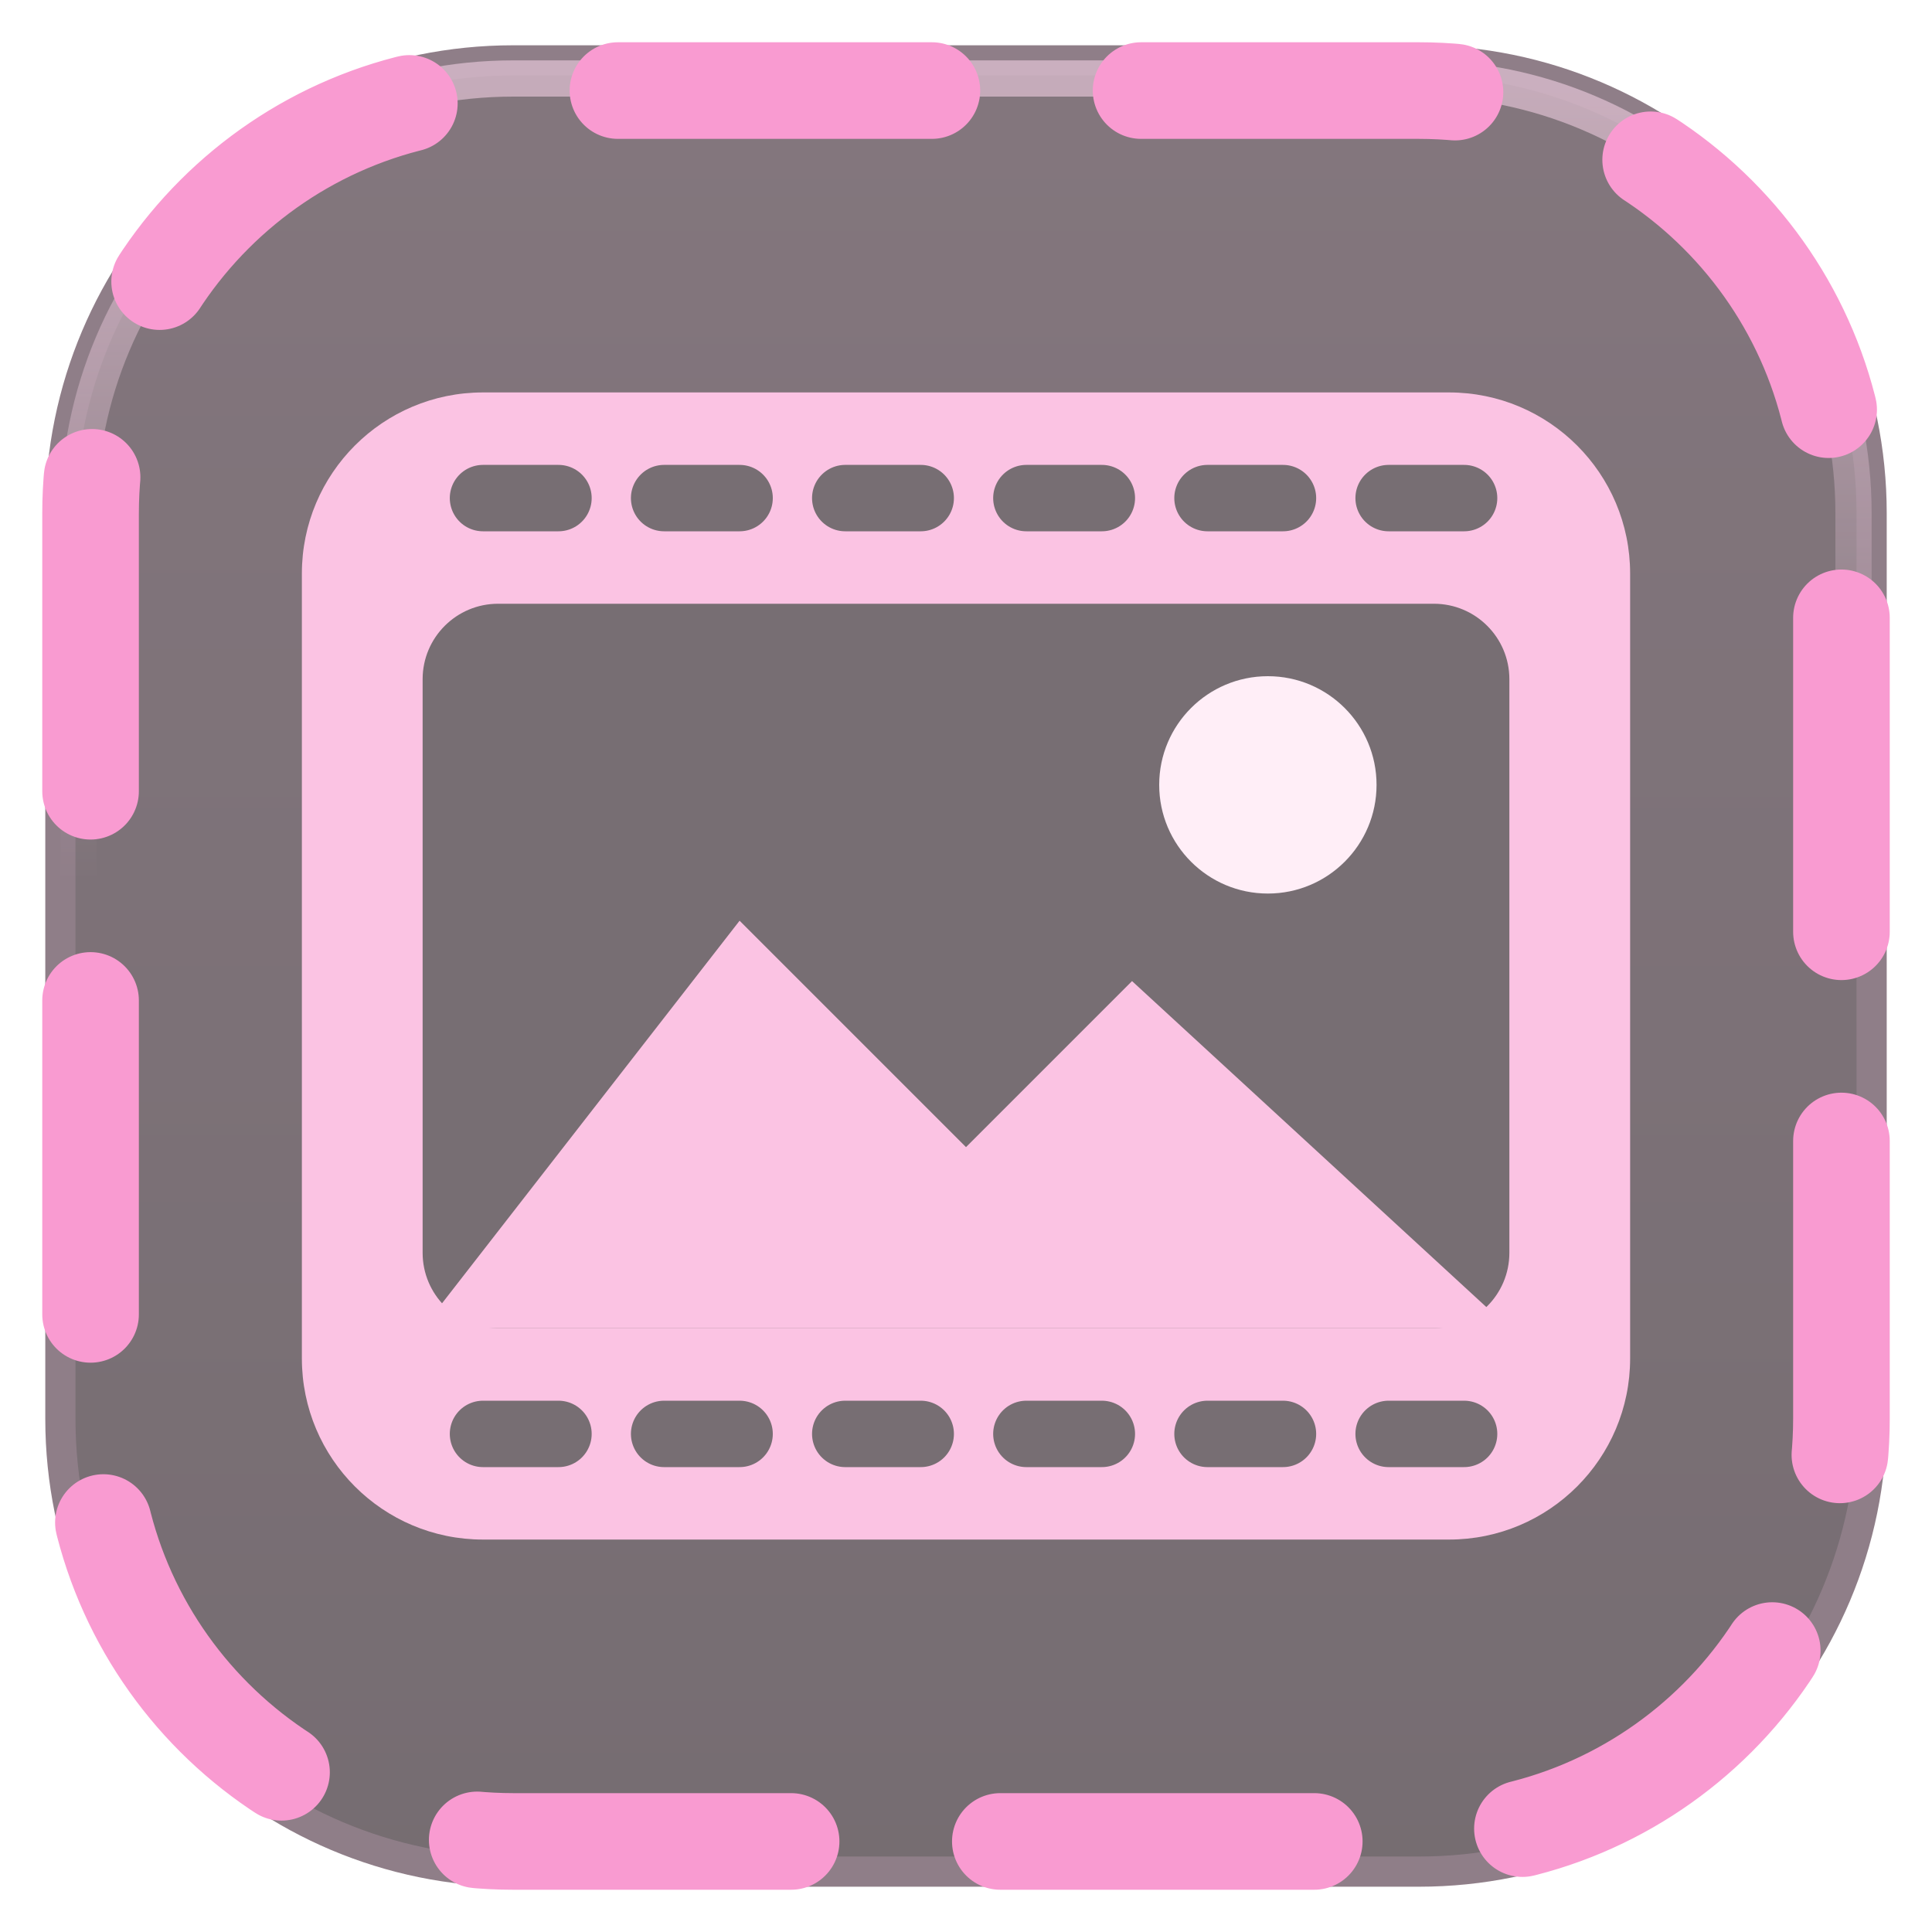
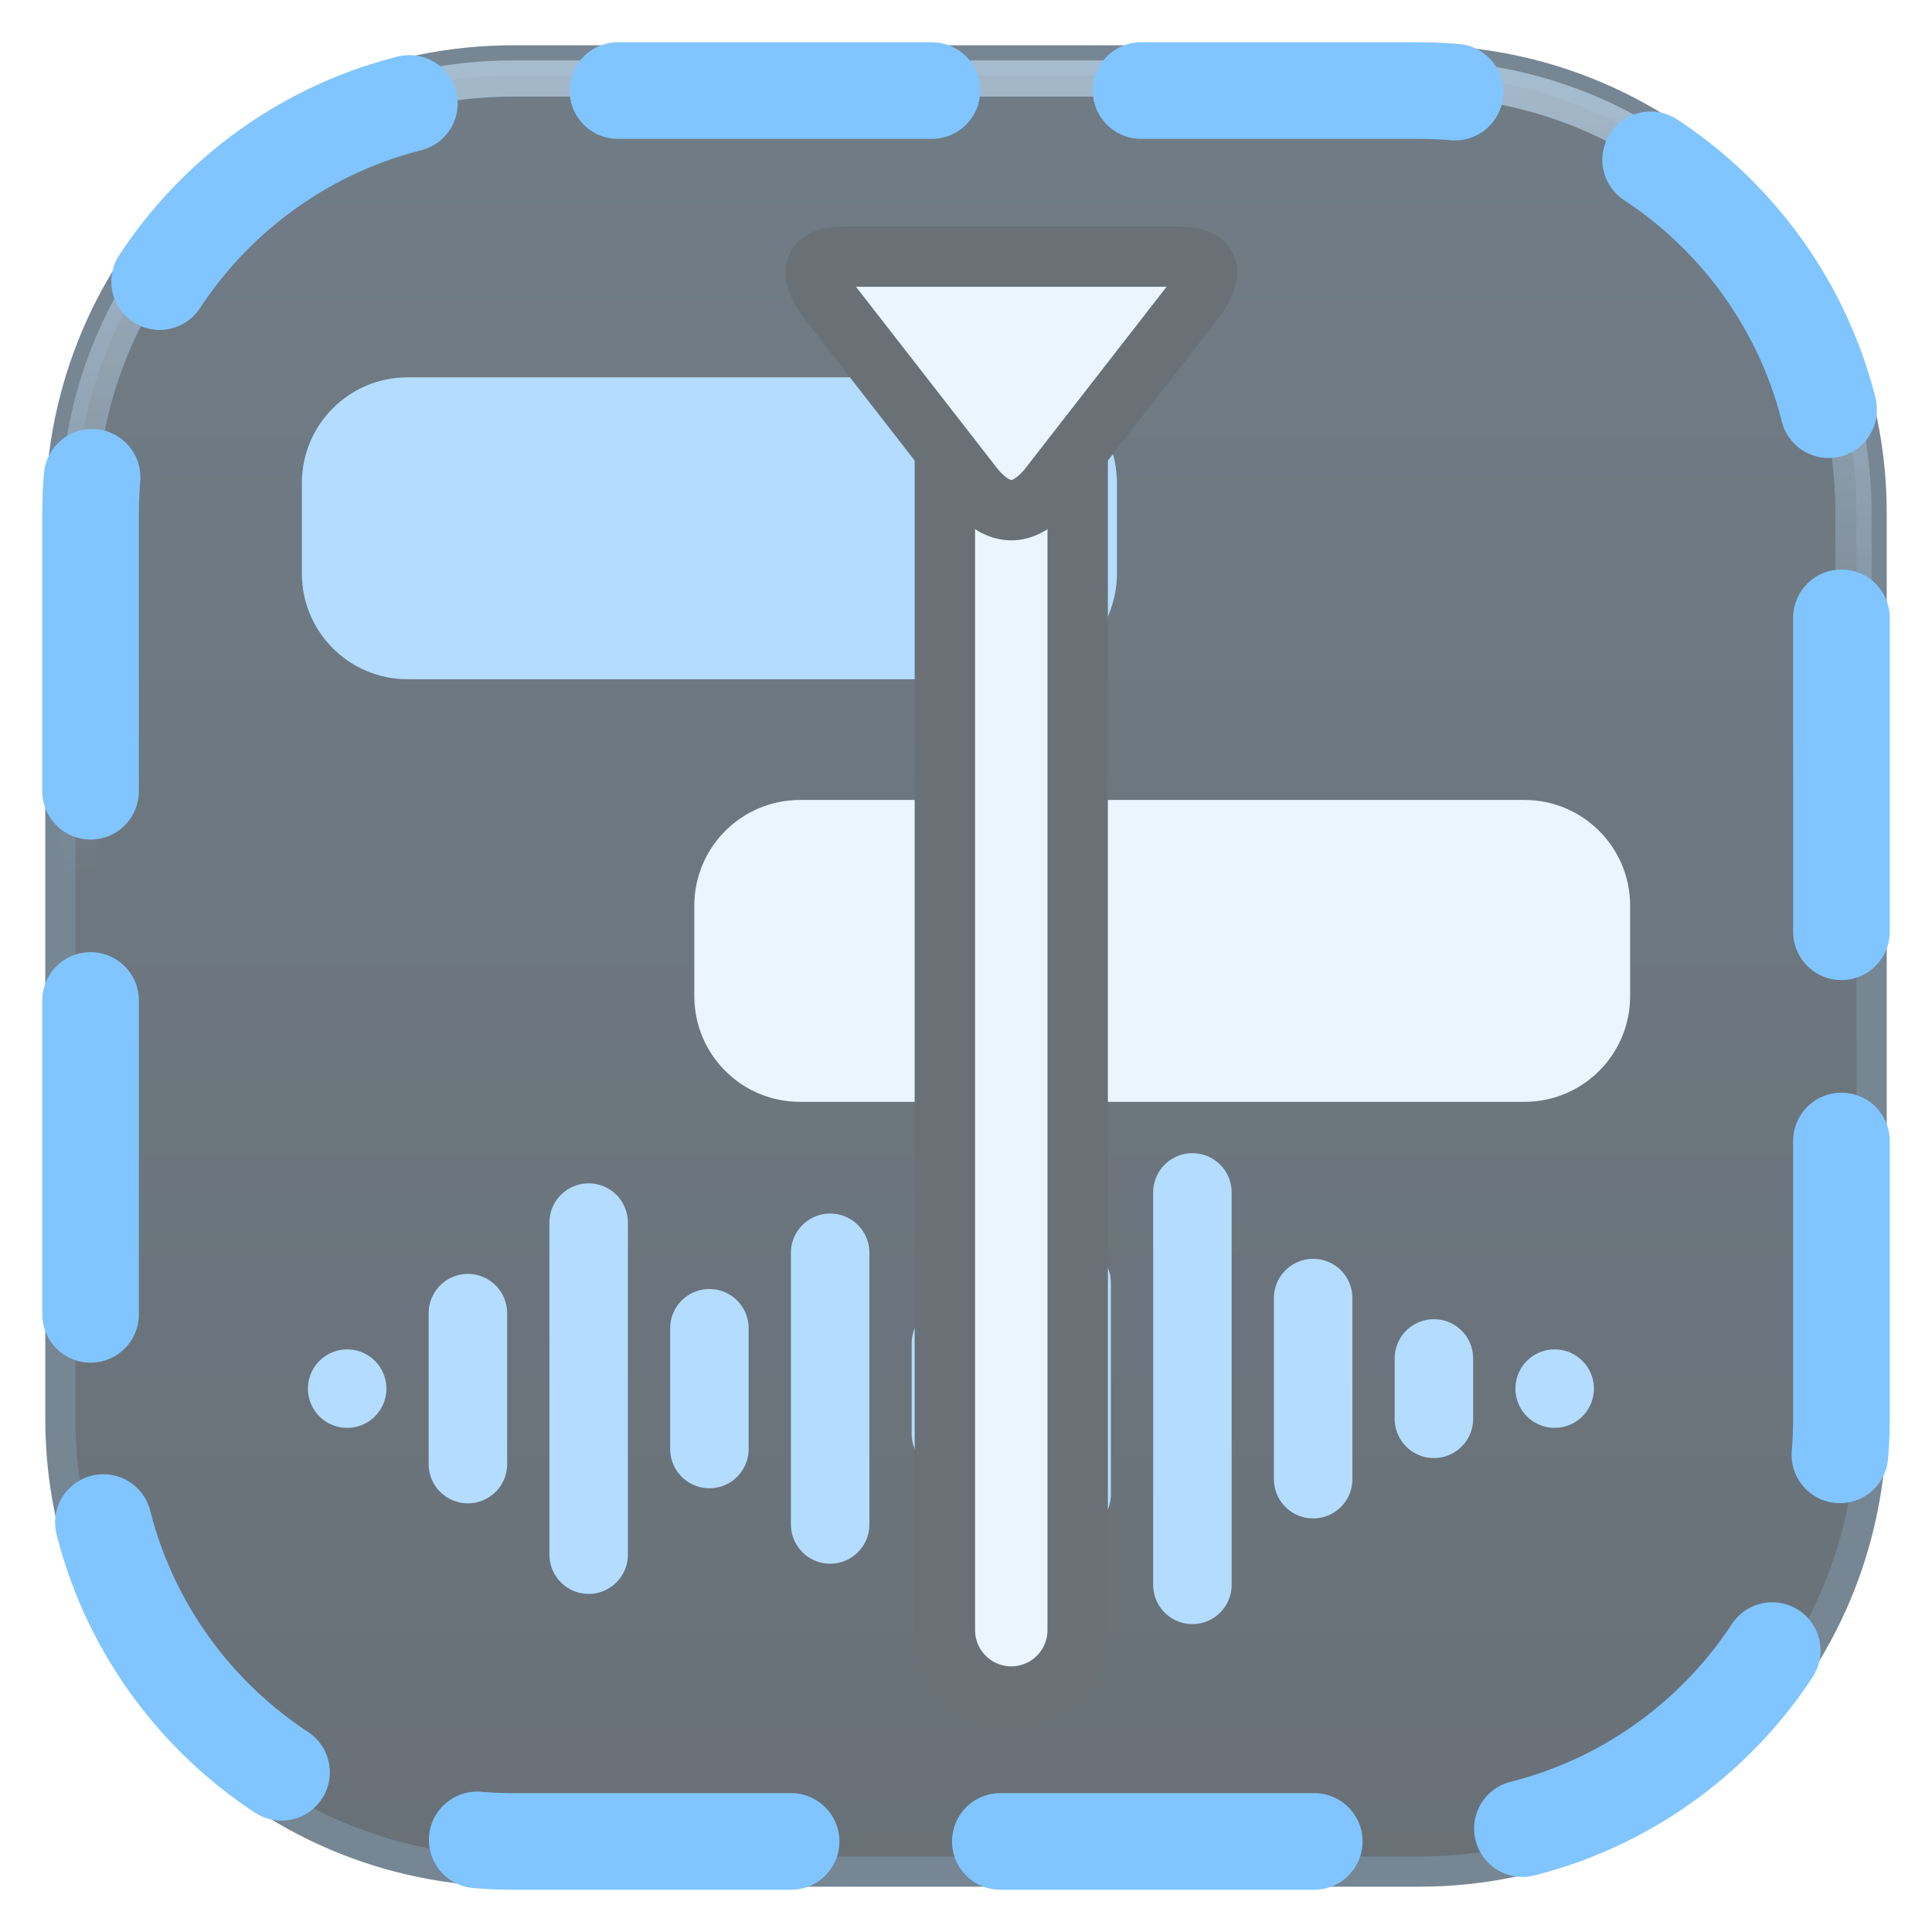
<svg xmlns="http://www.w3.org/2000/svg" width="64" height="64" viewBox="0 0 64 64">
  <defs>
    <linearGradient id="b30t41" x1="0" y1="0" x2="0" y2="1">
-       <stop offset="0" stop-color="#311b27" />
-       <stop offset="1" stop-color="#1a0b13" />
+       <stop offset="0" stop-color="#112535" />
+       <stop offset="1" stop-color="#05121d" />
    </linearGradient>
    <linearGradient id="b30e41" x1="0" y1="0" x2="0" y2="1">
-       <stop offset="0" stop-color="#f8bcdd" stop-opacity=".55" />
-       <stop offset=".45" stop-color="#f8bcdd" stop-opacity="0" />
+       <stop offset="0" stop-color="#a9d7ff" stop-opacity=".55" />
+       <stop offset=".45" stop-color="#a9d7ff" stop-opacity="0" />
    </linearGradient>
    <clipPath id="b30c41">
      <rect x="2" y="2" width="60" height="60" rx="15" />
    </clipPath>
  </defs>
  <g opacity=".6">
    <rect x="2" y="2" width="60" height="60" rx="15" fill="url(#b30t41)" />
-     <rect x="2" y="2" width="60" height="60" rx="15" fill="none" stroke="#452839" stroke-width="1" />
-     <rect x="10" y="13" width="44" height="38" rx="6" fill="#f99bd1" />
-     <rect x="14" y="20" width="36" height="24" rx="2.5" fill="#1c0d16" />
-     <path d="M14 44 L24.5 30.5 L32 38 L37.5 32.5 L50 44 Z" fill="#f99bd1" />
-     <circle cx="42" cy="26" r="3.6" fill="#ffe2f1" />
-     <path d="M16 16.5 H18.5 M22 16.5 H24.5 M28 16.5 H30.5 M34 16.5 H36.5 M40 16.5 H42.5 M46 16.5 H48.5 M16 47.5 H18.5 M22 47.5 H24.5 M28 47.5 H30.5 M34 47.5 H36.5 M40 47.5 H42.5 M46 47.5 H48.5" stroke="#1c0d16" stroke-width="2.2" stroke-linecap="round" />
+     <rect x="2" y="2" width="60" height="60" rx="15" fill="none" stroke="#1b354b" stroke-width="1" />
+     <rect x="10" y="12.5" width="27" height="10" rx="3.5" fill="#80c5ff" />
+     <rect x="23" y="26.5" width="31" height="10" rx="3.5" fill="#dceefe" />
+     <path d="M11.5 46 V46 M15.5 43.5 V48.5 M19.5 40.5 V51.5 M23.5 44 V48 M27.5 41.5 V50.5 M31.5 44.5 V47.5 M35.5 42.5 V49.5 M39.5 39.5 V52.5 M43.5 43 V49 M47.5 45 V47 M51.5 46 V46" fill="none" stroke="#80c5ff" stroke-width="2.6" stroke-linecap="round" />
+     <path d="M33.5 15 V54" stroke="#05121d" stroke-width="6.4" stroke-linecap="round" />
+     <path d="M33.5 15 V54" stroke="#dceefe" stroke-width="2.4" stroke-linecap="round" />
+     <path d="M28 8.5 H39 Q40.6 8.5 39.6 9.9 L34.7 16.2 Q33.5 17.6 32.3 16.2 L27.4 9.9 Q26.4 8.5 28 8.5 Z" fill="#dceefe" stroke="#05121d" stroke-width="2" stroke-linejoin="round" />
    <rect x="2.6" y="2.6" width="58.8" height="58.8" rx="14.4" fill="none" stroke="url(#b30e41)" stroke-width="1.2" />
  </g>
-   <rect x="3" y="3" width="58" height="58" rx="14" fill="none" stroke="#f99bd1" stroke-width="3.2" stroke-dasharray="10.4 6.93" stroke-dashoffset="-3.47" stroke-linecap="round" />
+   <rect x="3" y="3" width="58" height="58" rx="14" fill="none" stroke="#80c5ff" stroke-width="3.2" stroke-dasharray="10.4 6.93" stroke-dashoffset="-3.47" stroke-linecap="round" />
</svg>
